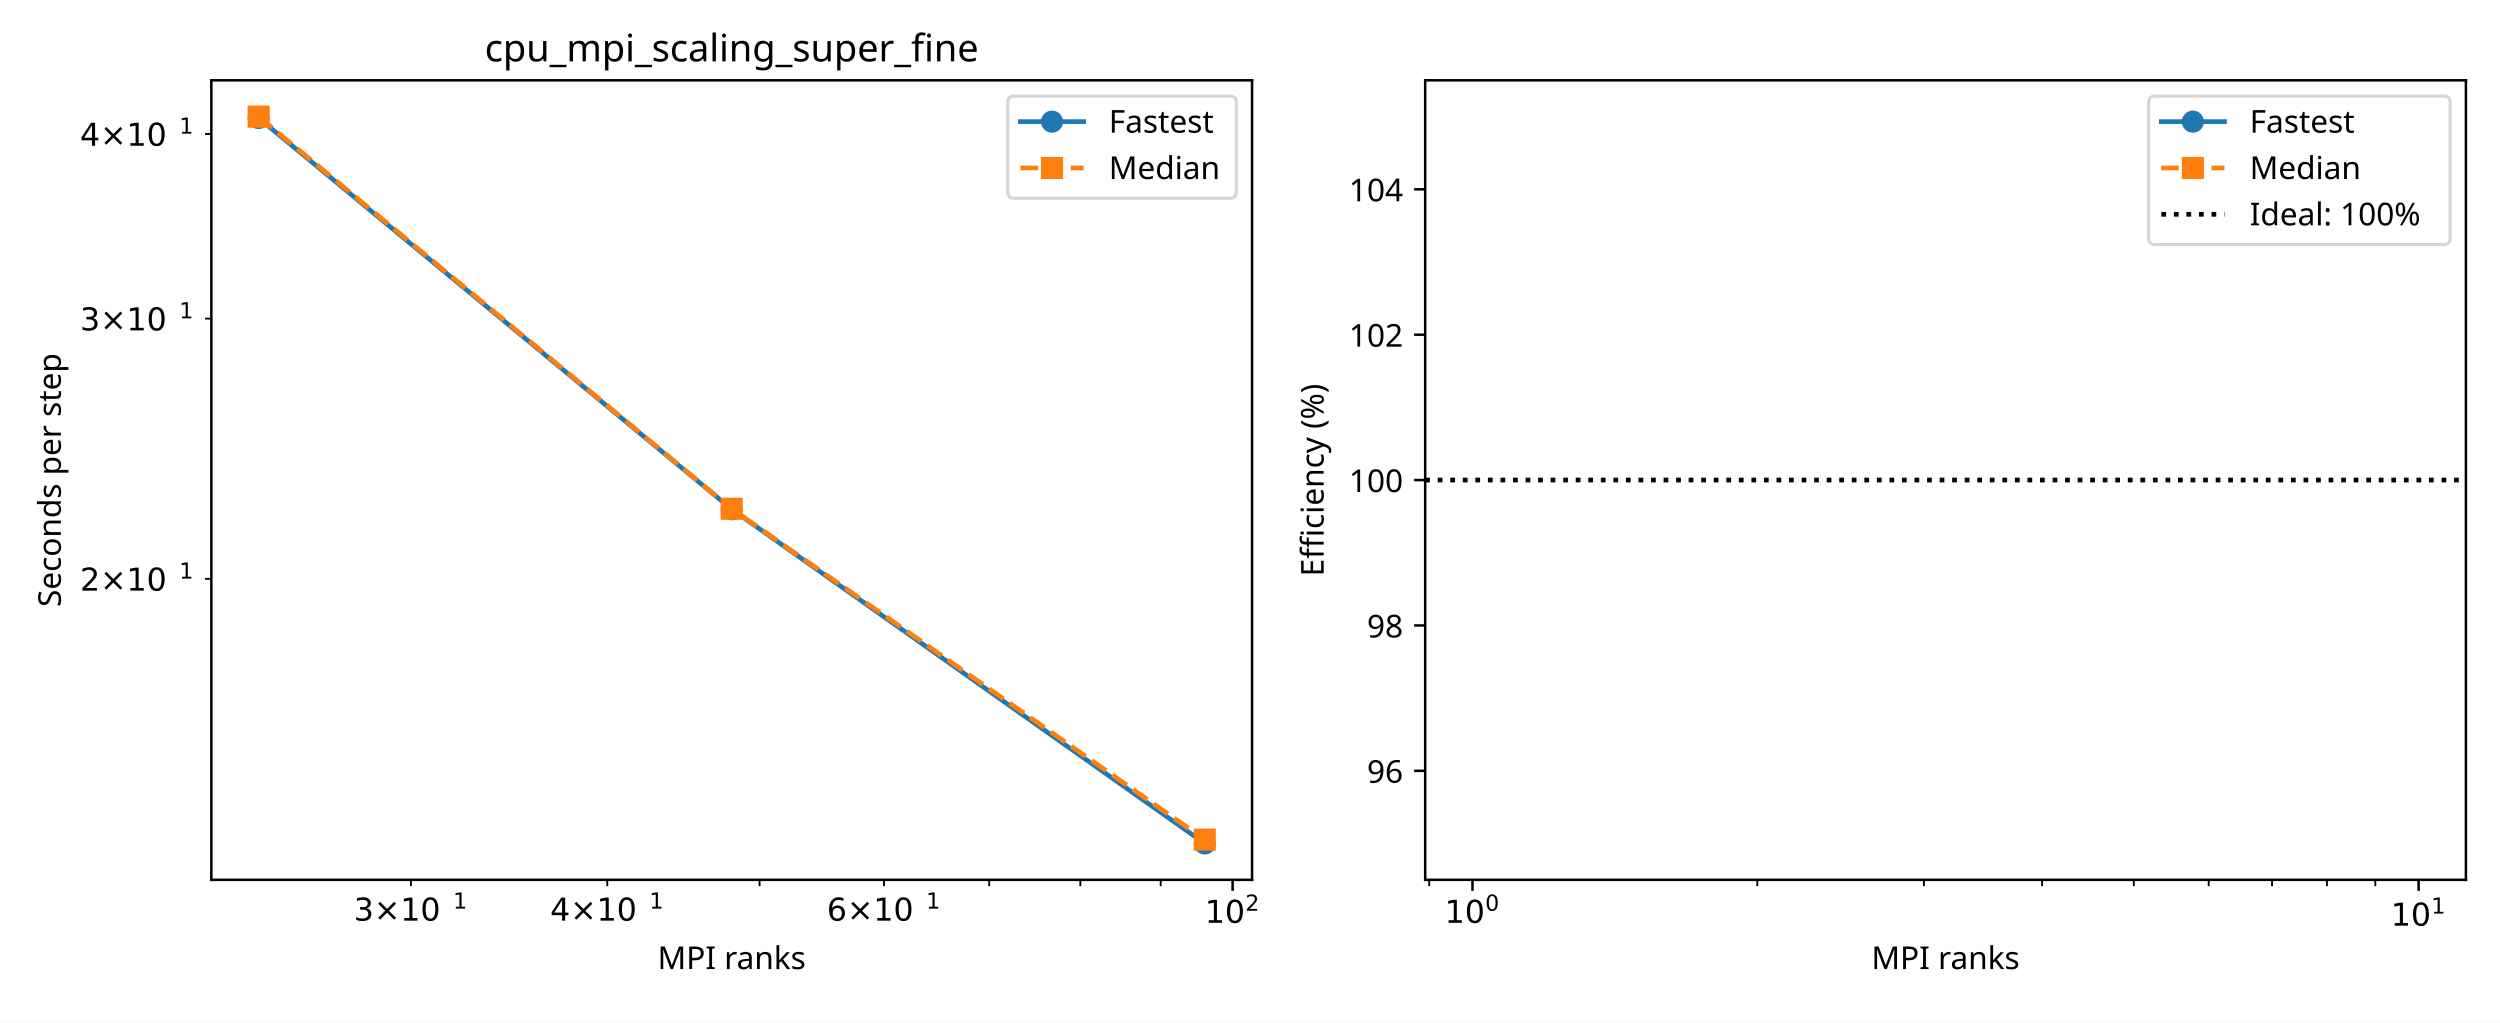
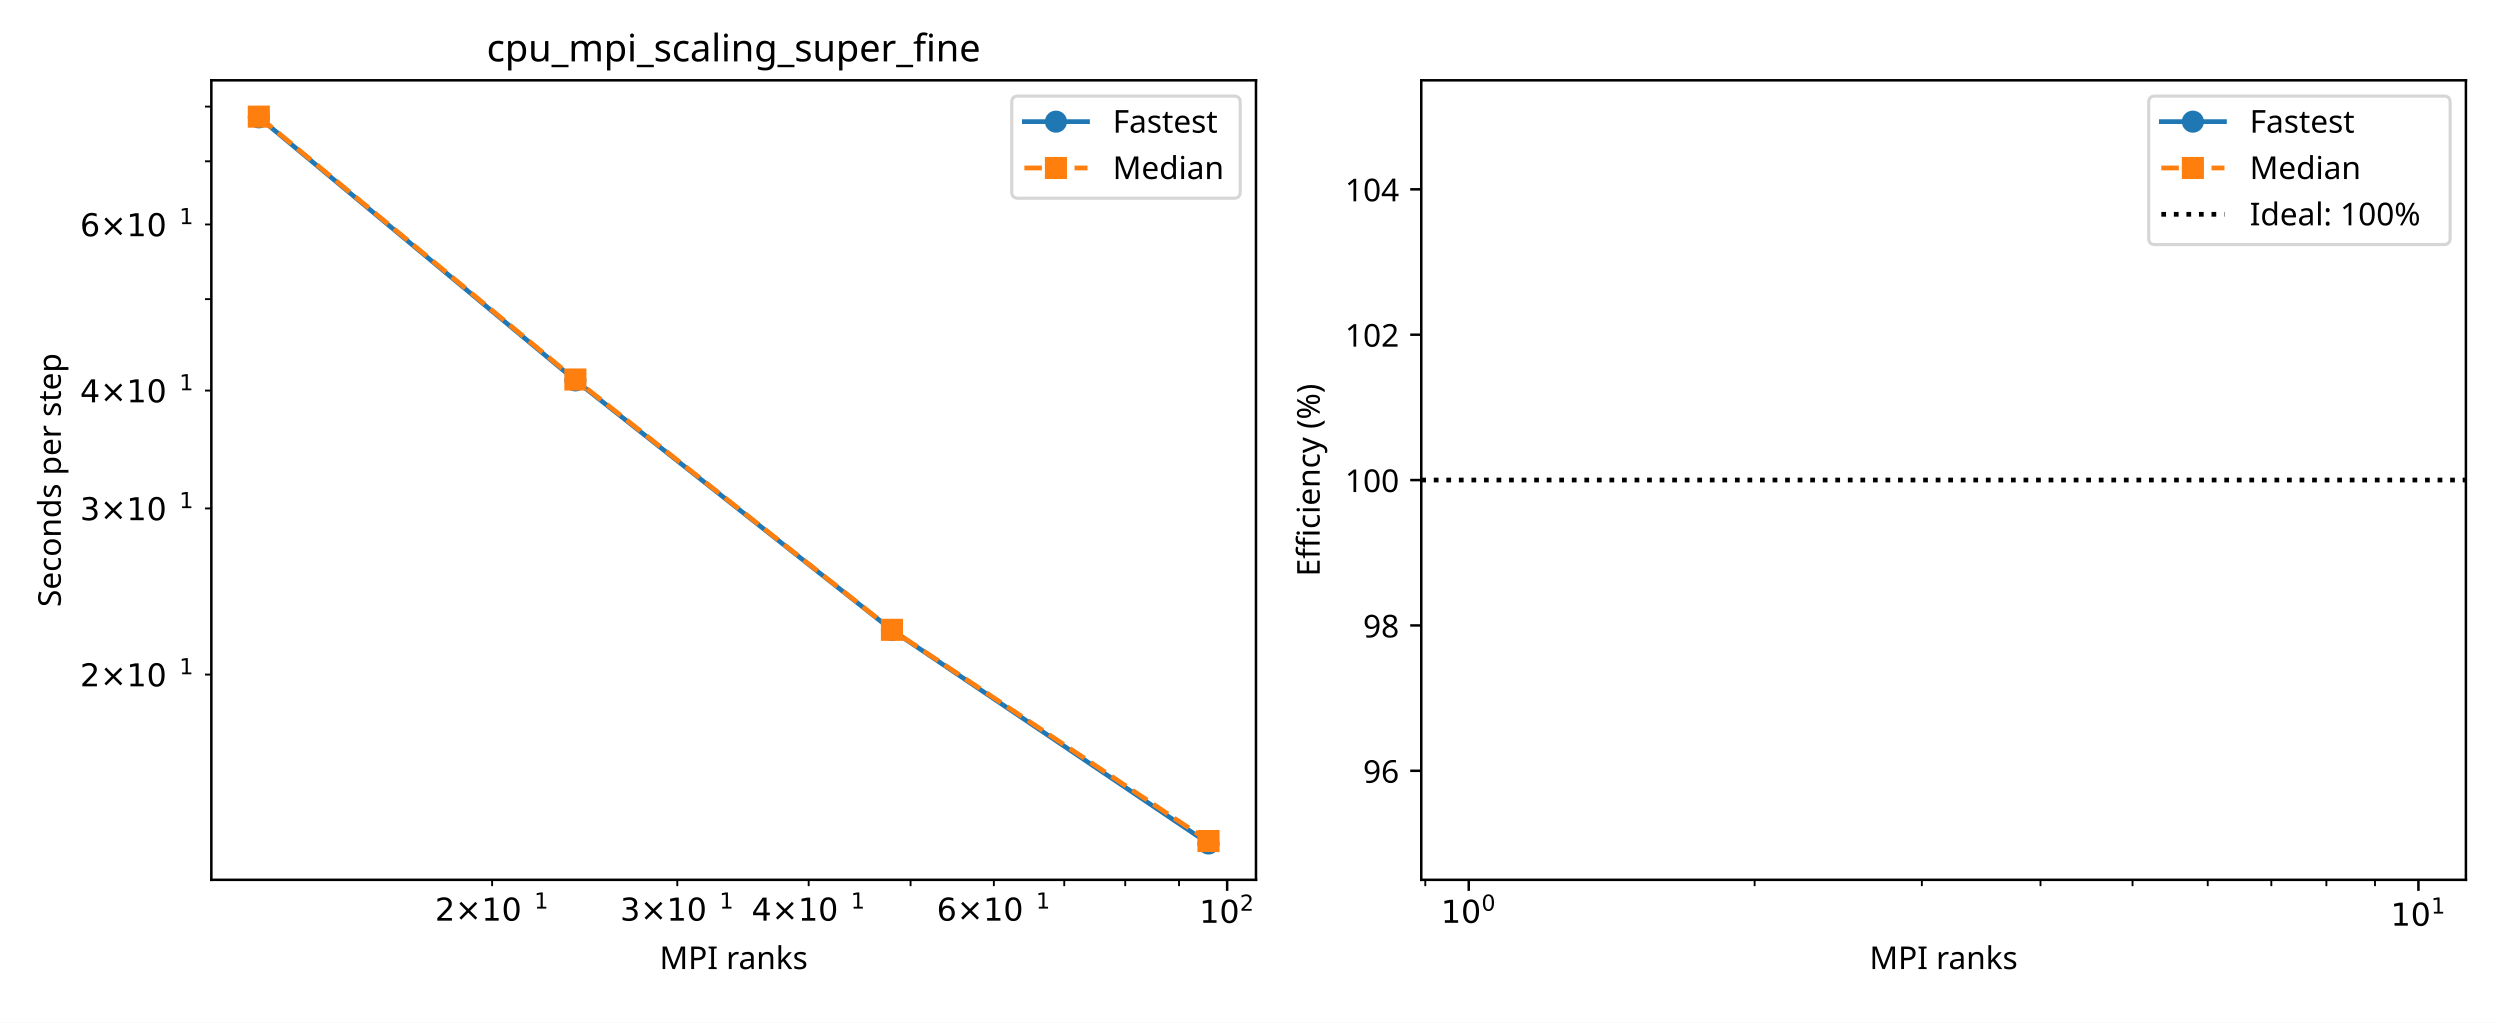
<svg xmlns="http://www.w3.org/2000/svg" xmlns:xlink="http://www.w3.org/1999/xlink" width="792pt" height="324pt" viewBox="0 0 792 324" version="1.1">
  <defs>
    <style type="text/css">*{stroke-linejoin: round; stroke-linecap: butt}</style>
  </defs>
  <g id="figure_1">
    <g id="patch_1">
      <path d="M 0 324 L 792 324 L 792 0 L 0 0 z " style="fill: #ffffff" />
    </g>
    <g id="axes_1">
      <g id="patch_2">
-         <path d="M 66.951 278.728 L 396.652 278.728 L 396.652 25.44 L 66.951 25.44 z " style="fill: #ffffff" />
+         <path d="M 66.951 278.728 L 397.896 278.728 L 397.896 25.44 L 66.951 25.44 z " style="fill: #ffffff" />
      </g>
      <g id="matplotlib.axis_1">
        <g id="xtick_1">
          <g id="line2d_1">
            <defs>
              <path id="m915a4b6a7f" d="M 0 0 L 0 3.5 " style="stroke: #000000; stroke-width: 0.8" />
            </defs>
            <g>
-               <use xlink:href="#m915a4b6a7f" x="390.491" y="278.728" style="stroke: #000000; stroke-width: 0.8" />
+               <use xlink:href="#m915a4b6a7f" x="388.76" y="278.728" style="stroke: #000000; stroke-width: 0.8" />
            </g>
          </g>
          <g id="text_1">
-             <g transform="translate(381.6912 293.3264)">
+             <g transform="translate(379.9596 293.3264)">
              <text>
                <tspan style="font: 10px 'DejaVu Sans'" x="0 6.362" y="-0.977">10</tspan>
                <tspan style="font: 7px 'DejaVu Sans'" x="12.82" y="-4.805">2</tspan>
              </text>
            </g>
          </g>
        </g>
        <g id="xtick_2">
          <g id="line2d_2">
            <defs>
              <path id="m72433dea88" d="M 0 0 L 0 2 " style="stroke: #000000; stroke-width: 0.6" />
            </defs>
            <g>
-               <use xlink:href="#m72433dea88" x="130.183" y="278.728" style="stroke: #000000; stroke-width: 0.6" />
+               <use xlink:href="#m72433dea88" x="155.902" y="278.728" style="stroke: #000000; stroke-width: 0.6" />
            </g>
          </g>
          <g id="text_2">
-             <g transform="translate(112.0831 291.7264)">
-               <text>
-                 <tspan style="font: 10px 'DejaVu Sans'" x="0 8.311 18.638 25" y="-0.064">3×10</tspan>
+             <g transform="translate(137.8019 291.7264)">
+               <text>
+                 <tspan style="font: 10px 'DejaVu Sans'" x="0 8.311 18.638 25" y="-0.064">2×10</tspan>
                <tspan style="font: 7px 'DejaVu Sans'" x="31.458" y="-3.892">1</tspan>
              </text>
            </g>
          </g>
        </g>
        <g id="xtick_3">
          <g id="line2d_3">
            <g>
-               <use xlink:href="#m72433dea88" x="192.382" y="278.728" style="stroke: #000000; stroke-width: 0.6" />
+               <use xlink:href="#m72433dea88" x="214.566" y="278.728" style="stroke: #000000; stroke-width: 0.6" />
            </g>
          </g>
          <g id="text_3">
-             <g transform="translate(174.2821 291.7264)">
-               <text>
-                 <tspan style="font: 10px 'DejaVu Sans'" x="0 8.311 18.638 25" y="-0.064">4×10</tspan>
+             <g transform="translate(196.4656 291.7264)">
+               <text>
+                 <tspan style="font: 10px 'DejaVu Sans'" x="0 8.311 18.638 25" y="-0.064">3×10</tspan>
                <tspan style="font: 7px 'DejaVu Sans'" x="31.458" y="-3.892">1</tspan>
              </text>
            </g>
          </g>
        </g>
        <g id="xtick_4">
          <g id="line2d_4">
            <g>
-               <use xlink:href="#m72433dea88" x="240.627" y="278.728" style="stroke: #000000; stroke-width: 0.6" />
+               <use xlink:href="#m72433dea88" x="256.188" y="278.728" style="stroke: #000000; stroke-width: 0.6" />
+             </g>
+           </g>
+           <g id="text_4">
+             <g transform="translate(238.0882 291.7264)">
+               <text>
+                 <tspan style="font: 10px 'DejaVu Sans'" x="0 8.311 18.638 25" y="-0.064">4×10</tspan>
+                 <tspan style="font: 7px 'DejaVu Sans'" x="31.458" y="-3.892">1</tspan>
+               </text>
            </g>
          </g>
        </g>
        <g id="xtick_5">
          <g id="line2d_5">
            <g>
-               <use xlink:href="#m72433dea88" x="280.047" y="278.728" style="stroke: #000000; stroke-width: 0.6" />
-             </g>
-           </g>
-           <g id="text_4">
-             <g transform="translate(261.9468 291.7264)">
-               <text>
-                 <tspan style="font: 10px 'DejaVu Sans'" x="0 8.311 18.638 25" y="-0.064">6×10</tspan>
-                 <tspan style="font: 7px 'DejaVu Sans'" x="31.458" y="-3.892">1</tspan>
-               </text>
+               <use xlink:href="#m72433dea88" x="288.473" y="278.728" style="stroke: #000000; stroke-width: 0.6" />
            </g>
          </g>
        </g>
        <g id="xtick_6">
          <g id="line2d_6">
            <g>
-               <use xlink:href="#m72433dea88" x="313.375" y="278.728" style="stroke: #000000; stroke-width: 0.6" />
+               <use xlink:href="#m72433dea88" x="314.852" y="278.728" style="stroke: #000000; stroke-width: 0.6" />
+             </g>
+           </g>
+           <g id="text_5">
+             <g transform="translate(296.752 291.7264)">
+               <text>
+                 <tspan style="font: 10px 'DejaVu Sans'" x="0 8.311 18.638 25" y="-0.064">6×10</tspan>
+                 <tspan style="font: 7px 'DejaVu Sans'" x="31.458" y="-3.892">1</tspan>
+               </text>
            </g>
          </g>
        </g>
        <g id="xtick_7">
          <g id="line2d_7">
            <g>
-               <use xlink:href="#m72433dea88" x="342.246" y="278.728" style="stroke: #000000; stroke-width: 0.6" />
+               <use xlink:href="#m72433dea88" x="337.155" y="278.728" style="stroke: #000000; stroke-width: 0.6" />
            </g>
          </g>
        </g>
        <g id="xtick_8">
          <g id="line2d_8">
            <g>
-               <use xlink:href="#m72433dea88" x="367.711" y="278.728" style="stroke: #000000; stroke-width: 0.6" />
-             </g>
-           </g>
-         </g>
-         <g id="text_5">
-           <text style="font: 10px 'sans-serif'; text-anchor: middle" x="231.801" y="307.005" transform="rotate(-0, 231.8014, 307.0046)">MPI ranks</text>
+               <use xlink:href="#m72433dea88" x="356.475" y="278.728" style="stroke: #000000; stroke-width: 0.6" />
+             </g>
+           </g>
+         </g>
+         <g id="xtick_9">
+           <g id="line2d_9">
+             <g>
+               <use xlink:href="#m72433dea88" x="373.516" y="278.728" style="stroke: #000000; stroke-width: 0.6" />
+             </g>
+           </g>
+         </g>
+         <g id="text_6">
+           <text style="font: 10px 'sans-serif'; text-anchor: middle" x="232.424" y="307.005" transform="rotate(-0, 232.4238, 307.0046)">MPI ranks</text>
        </g>
      </g>
      <g id="matplotlib.axis_2">
        <g id="ytick_1">
-           <g id="line2d_9">
+           <g id="line2d_10">
            <defs>
              <path id="m3884b080c1" d="M 0 0 L -2 0 " style="stroke: #000000; stroke-width: 0.6" />
            </defs>
            <g>
-               <use xlink:href="#m3884b080c1" x="66.951" y="183.384" style="stroke: #000000; stroke-width: 0.6" />
-             </g>
-           </g>
-           <g id="text_6">
-             <g transform="translate(25.35135 187.1829)">
+               <use xlink:href="#m3884b080c1" x="66.951" y="213.702" style="stroke: #000000; stroke-width: 0.6" />
+             </g>
+           </g>
+           <g id="text_7">
+             <g transform="translate(25.35135 217.5017)">
              <text>
                <tspan style="font: 10px 'DejaVu Sans'" x="0 8.311 18.638 25" y="-0.064">2×10</tspan>
                <tspan style="font: 7px 'DejaVu Sans'" x="31.458" y="-3.892">1</tspan>
              </text>
            </g>
          </g>
        </g>
        <g id="ytick_2">
-           <g id="line2d_10">
-             <g>
-               <use xlink:href="#m3884b080c1" x="66.951" y="100.937" style="stroke: #000000; stroke-width: 0.6" />
-             </g>
-           </g>
-           <g id="text_7">
-             <g transform="translate(25.35135 104.7366)">
+           <g id="line2d_11">
+             <g>
+               <use xlink:href="#m3884b080c1" x="66.951" y="161.074" style="stroke: #000000; stroke-width: 0.6" />
+             </g>
+           </g>
+           <g id="text_8">
+             <g transform="translate(25.35135 164.8732)">
              <text>
                <tspan style="font: 10px 'DejaVu Sans'" x="0 8.311 18.638 25" y="-0.064">3×10</tspan>
                <tspan style="font: 7px 'DejaVu Sans'" x="31.458" y="-3.892">1</tspan>
              </text>
            </g>
          </g>
        </g>
        <g id="ytick_3">
-           <g id="line2d_11">
-             <g>
-               <use xlink:href="#m3884b080c1" x="66.951" y="42.441" style="stroke: #000000; stroke-width: 0.6" />
-             </g>
-           </g>
-           <g id="text_8">
-             <g transform="translate(25.35135 46.23995)">
+           <g id="line2d_12">
+             <g>
+               <use xlink:href="#m3884b080c1" x="66.951" y="123.733" style="stroke: #000000; stroke-width: 0.6" />
+             </g>
+           </g>
+           <g id="text_9">
+             <g transform="translate(25.35135 127.5327)">
              <text>
                <tspan style="font: 10px 'DejaVu Sans'" x="0 8.311 18.638 25" y="-0.064">4×10</tspan>
                <tspan style="font: 7px 'DejaVu Sans'" x="31.458" y="-3.892">1</tspan>
              </text>
            </g>
          </g>
        </g>
-         <g id="text_9">
+         <g id="ytick_4">
+           <g id="line2d_13">
+             <g>
+               <use xlink:href="#m3884b080c1" x="66.951" y="94.77" style="stroke: #000000; stroke-width: 0.6" />
+             </g>
+           </g>
+         </g>
+         <g id="ytick_5">
+           <g id="line2d_14">
+             <g>
+               <use xlink:href="#m3884b080c1" x="66.951" y="71.105" style="stroke: #000000; stroke-width: 0.6" />
+             </g>
+           </g>
+           <g id="text_10">
+             <g transform="translate(25.35135 74.90422)">
+               <text>
+                 <tspan style="font: 10px 'DejaVu Sans'" x="0 8.311 18.638 25" y="-0.064">6×10</tspan>
+                 <tspan style="font: 7px 'DejaVu Sans'" x="31.458" y="-3.892">1</tspan>
+               </text>
+             </g>
+           </g>
+         </g>
+         <g id="ytick_6">
+           <g id="line2d_15">
+             <g>
+               <use xlink:href="#m3884b080c1" x="66.951" y="51.097" style="stroke: #000000; stroke-width: 0.6" />
+             </g>
+           </g>
+         </g>
+         <g id="ytick_7">
+           <g id="line2d_16">
+             <g>
+               <use xlink:href="#m3884b080c1" x="66.951" y="33.765" style="stroke: #000000; stroke-width: 0.6" />
+             </g>
+           </g>
+         </g>
+         <g id="text_11">
          <text style="font: 10px 'sans-serif'; text-anchor: middle" x="19.272" y="152.084" transform="rotate(-90, 19.27166, 152.084)">Seconds per step</text>
        </g>
      </g>
-       <g id="line2d_12">
-         <path d="M 81.938 37.396 L 231.801 161.322 L 381.665 267.215 " clip-path="url(#p599e83bf28)" style="fill: none; stroke: #1f77b4; stroke-width: 1.5; stroke-linecap: square" />
+       <g id="line2d_17">
+         <path d="M 81.994 37.174 L 182.281 120.513 L 282.567 199.62 L 382.853 267.215 " clip-path="url(#p12ca7012e5)" style="fill: none; stroke: #1f77b4; stroke-width: 1.5; stroke-linecap: square" />
        <defs>
          <path id="mfb15104b4f" d="M 0 3 C 0.796 3 1.559 2.684 2.121 2.121 C 2.684 1.559 3 0.796 3 0 C 3 -0.796 2.684 -1.559 2.121 -2.121 C 1.559 -2.684 0.796 -3 0 -3 C -0.796 -3 -1.559 -2.684 -2.121 -2.121 C -2.684 -1.559 -3 -0.796 -3 0 C -3 0.796 -2.684 1.559 -2.121 2.121 C -1.559 2.684 -0.796 3 0 3 z " style="stroke: #1f77b4" />
        </defs>
-         <g clip-path="url(#p599e83bf28)">
-           <use xlink:href="#mfb15104b4f" x="81.938" y="37.396" style="fill: #1f77b4; stroke: #1f77b4" />
-           <use xlink:href="#mfb15104b4f" x="231.801" y="161.322" style="fill: #1f77b4; stroke: #1f77b4" />
-           <use xlink:href="#mfb15104b4f" x="381.665" y="267.215" style="fill: #1f77b4; stroke: #1f77b4" />
-         </g>
-       </g>
-       <g id="line2d_13">
-         <path d="M 81.938 36.953 L 231.801 161.176 L 381.665 265.997 " clip-path="url(#p599e83bf28)" style="fill: none; stroke-dasharray: 5.55,2.4; stroke-dashoffset: 0; stroke: #ff7f0e; stroke-width: 1.5" />
+         <g clip-path="url(#p12ca7012e5)">
+           <use xlink:href="#mfb15104b4f" x="81.994" y="37.174" style="fill: #1f77b4; stroke: #1f77b4" />
+           <use xlink:href="#mfb15104b4f" x="182.281" y="120.513" style="fill: #1f77b4; stroke: #1f77b4" />
+           <use xlink:href="#mfb15104b4f" x="282.567" y="199.62" style="fill: #1f77b4; stroke: #1f77b4" />
+           <use xlink:href="#mfb15104b4f" x="382.853" y="267.215" style="fill: #1f77b4; stroke: #1f77b4" />
+         </g>
+       </g>
+       <g id="line2d_18">
+         <path d="M 81.994 36.953 L 182.281 120.231 L 282.567 199.527 L 382.853 266.438 " clip-path="url(#p12ca7012e5)" style="fill: none; stroke-dasharray: 5.55,2.4; stroke-dashoffset: 0; stroke: #ff7f0e; stroke-width: 1.5" />
        <defs>
          <path id="m5a906554f0" d="M -3 3 L 3 3 L 3 -3 L -3 -3 z " style="stroke: #ff7f0e; stroke-linejoin: miter" />
        </defs>
-         <g clip-path="url(#p599e83bf28)">
-           <use xlink:href="#m5a906554f0" x="81.938" y="36.953" style="fill: #ff7f0e; stroke: #ff7f0e; stroke-linejoin: miter" />
-           <use xlink:href="#m5a906554f0" x="231.801" y="161.176" style="fill: #ff7f0e; stroke: #ff7f0e; stroke-linejoin: miter" />
-           <use xlink:href="#m5a906554f0" x="381.665" y="265.997" style="fill: #ff7f0e; stroke: #ff7f0e; stroke-linejoin: miter" />
+         <g clip-path="url(#p12ca7012e5)">
+           <use xlink:href="#m5a906554f0" x="81.994" y="36.953" style="fill: #ff7f0e; stroke: #ff7f0e; stroke-linejoin: miter" />
+           <use xlink:href="#m5a906554f0" x="182.281" y="120.231" style="fill: #ff7f0e; stroke: #ff7f0e; stroke-linejoin: miter" />
+           <use xlink:href="#m5a906554f0" x="282.567" y="199.527" style="fill: #ff7f0e; stroke: #ff7f0e; stroke-linejoin: miter" />
+           <use xlink:href="#m5a906554f0" x="382.853" y="266.438" style="fill: #ff7f0e; stroke: #ff7f0e; stroke-linejoin: miter" />
        </g>
      </g>
      <g id="patch_3">
        <path d="M 66.951 278.728 L 66.951 25.44 " style="fill: none; stroke: #000000; stroke-width: 0.8; stroke-linejoin: miter; stroke-linecap: square" />
      </g>
      <g id="patch_4">
-         <path d="M 396.652 278.728 L 396.652 25.44 " style="fill: none; stroke: #000000; stroke-width: 0.8; stroke-linejoin: miter; stroke-linecap: square" />
+         <path d="M 397.896 278.728 L 397.896 25.44 " style="fill: none; stroke: #000000; stroke-width: 0.8; stroke-linejoin: miter; stroke-linecap: square" />
      </g>
      <g id="patch_5">
-         <path d="M 66.951 278.728 L 396.652 278.728 " style="fill: none; stroke: #000000; stroke-width: 0.8; stroke-linejoin: miter; stroke-linecap: square" />
+         <path d="M 66.951 278.728 L 397.896 278.728 " style="fill: none; stroke: #000000; stroke-width: 0.8; stroke-linejoin: miter; stroke-linecap: square" />
      </g>
      <g id="patch_6">
-         <path d="M 66.951 25.44 L 396.652 25.44 " style="fill: none; stroke: #000000; stroke-width: 0.8; stroke-linejoin: miter; stroke-linecap: square" />
-       </g>
-       <g id="text_10">
-         <text style="font: 12px 'sans-serif'; text-anchor: middle" x="231.801" y="19.44" transform="rotate(-0, 231.8014, 19.44)">cpu_mpi_scaling_super_fine</text>
+         <path d="M 66.951 25.44 L 397.896 25.44 " style="fill: none; stroke: #000000; stroke-width: 0.8; stroke-linejoin: miter; stroke-linecap: square" />
+       </g>
+       <g id="text_12">
+         <text style="font: 12px 'sans-serif'; text-anchor: middle" x="232.424" y="19.44" transform="rotate(-0, 232.4238, 19.44)">cpu_mpi_scaling_super_fine</text>
      </g>
      <g id="legend_1">
        <g id="patch_7">
-           <path d="M 321.278 62.796 L 389.652 62.796 Q 391.652 62.796 391.652 60.796 L 391.652 32.44 Q 391.652 30.44 389.652 30.44 L 321.278 30.44 Q 319.278 30.44 319.278 32.44 L 319.278 60.796 Q 319.278 62.796 321.278 62.796 z " style="fill: #ffffff; opacity: 0.8; stroke: #cccccc; stroke-linejoin: miter" />
-         </g>
-         <g id="line2d_14">
-           <path d="M 323.278 38.538 L 333.278 38.538 L 343.278 38.538 " style="fill: none; stroke: #1f77b4; stroke-width: 1.5; stroke-linecap: square" />
+           <path d="M 322.523 62.796 L 390.896 62.796 Q 392.896 62.796 392.896 60.796 L 392.896 32.44 Q 392.896 30.44 390.896 30.44 L 322.523 30.44 Q 320.523 30.44 320.523 32.44 L 320.523 60.796 Q 320.523 62.796 322.523 62.796 z " style="fill: #ffffff; opacity: 0.8; stroke: #cccccc; stroke-linejoin: miter" />
+         </g>
+         <g id="line2d_19">
+           <path d="M 324.523 38.538 L 334.523 38.538 L 344.523 38.538 " style="fill: none; stroke: #1f77b4; stroke-width: 1.5; stroke-linecap: square" />
          <g>
-             <use xlink:href="#mfb15104b4f" x="333.278" y="38.538" style="fill: #1f77b4; stroke: #1f77b4" />
-           </g>
-         </g>
-         <g id="text_11">
-           <text style="font: 10px 'sans-serif'; text-anchor: start" x="351.278" y="42.038" transform="rotate(-0, 351.2781, 42.03844)">Fastest</text>
-         </g>
-         <g id="line2d_15">
-           <path d="M 323.278 53.217 L 333.278 53.217 L 343.278 53.217 " style="fill: none; stroke-dasharray: 5.55,2.4; stroke-dashoffset: 0; stroke: #ff7f0e; stroke-width: 1.5" />
+             <use xlink:href="#mfb15104b4f" x="334.523" y="38.538" style="fill: #1f77b4; stroke: #1f77b4" />
+           </g>
+         </g>
+         <g id="text_13">
+           <text style="font: 10px 'sans-serif'; text-anchor: start" x="352.523" y="42.038" transform="rotate(-0, 352.5229, 42.03844)">Fastest</text>
+         </g>
+         <g id="line2d_20">
+           <path d="M 324.523 53.217 L 334.523 53.217 L 344.523 53.217 " style="fill: none; stroke-dasharray: 5.55,2.4; stroke-dashoffset: 0; stroke: #ff7f0e; stroke-width: 1.5" />
          <g>
-             <use xlink:href="#m5a906554f0" x="333.278" y="53.217" style="fill: #ff7f0e; stroke: #ff7f0e; stroke-linejoin: miter" />
-           </g>
-         </g>
-         <g id="text_12">
-           <text style="font: 10px 'sans-serif'; text-anchor: start" x="351.278" y="56.717" transform="rotate(-0, 351.2781, 56.71656)">Median</text>
+             <use xlink:href="#m5a906554f0" x="334.523" y="53.217" style="fill: #ff7f0e; stroke: #ff7f0e; stroke-linejoin: miter" />
+           </g>
+         </g>
+         <g id="text_14">
+           <text style="font: 10px 'sans-serif'; text-anchor: start" x="352.523" y="56.717" transform="rotate(-0, 352.5229, 56.71656)">Median</text>
        </g>
      </g>
    </g>
    <g id="axes_2">
      <g id="patch_8">
-         <path d="M 451.5 278.728 L 781.2 278.728 L 781.2 25.44 L 451.5 25.44 z " style="fill: #ffffff" />
+         <path d="M 450.255 278.728 L 781.2 278.728 L 781.2 25.44 L 450.255 25.44 z " style="fill: #ffffff" />
      </g>
      <g id="matplotlib.axis_3">
-         <g id="xtick_9">
-           <g id="line2d_16">
-             <g>
-               <use xlink:href="#m915a4b6a7f" x="466.486" y="278.728" style="stroke: #000000; stroke-width: 0.8" />
-             </g>
-           </g>
-           <g id="text_13">
-             <g transform="translate(457.6862 293.3264)">
+         <g id="xtick_10">
+           <g id="line2d_21">
+             <g>
+               <use xlink:href="#m915a4b6a7f" x="465.298" y="278.728" style="stroke: #000000; stroke-width: 0.8" />
+             </g>
+           </g>
+           <g id="text_15">
+             <g transform="translate(456.498 293.3264)">
              <text>
                <tspan style="font: 10px 'DejaVu Sans'" x="0 6.362" y="-0.977">10</tspan>
                <tspan style="font: 7px 'DejaVu Sans'" x="12.82" y="-4.805">0</tspan>
              </text>
            </g>
          </g>
        </g>
-         <g id="xtick_10">
-           <g id="line2d_17">
-             <g>
-               <use xlink:href="#m915a4b6a7f" x="766.214" y="278.728" style="stroke: #000000; stroke-width: 0.8" />
-             </g>
-           </g>
-           <g id="text_14">
-             <g transform="translate(757.4136 293.3264)">
+         <g id="xtick_11">
+           <g id="line2d_22">
+             <g>
+               <use xlink:href="#m915a4b6a7f" x="766.157" y="278.728" style="stroke: #000000; stroke-width: 0.8" />
+             </g>
+           </g>
+           <g id="text_16">
+             <g transform="translate(757.357 293.3264)">
              <text>
                <tspan style="font: 10px 'DejaVu Sans'" x="0 6.362" y="-0.064">10</tspan>
                <tspan style="font: 7px 'DejaVu Sans'" x="12.82" y="-3.892">1</tspan>
              </text>
            </g>
          </g>
        </g>
-         <g id="xtick_11">
-           <g id="line2d_18">
-             <g>
-               <use xlink:href="#m72433dea88" x="452.771" y="278.728" style="stroke: #000000; stroke-width: 0.6" />
-             </g>
-           </g>
-         </g>
        <g id="xtick_12">
-           <g id="line2d_19">
-             <g>
-               <use xlink:href="#m72433dea88" x="556.713" y="278.728" style="stroke: #000000; stroke-width: 0.6" />
+           <g id="line2d_23">
+             <g>
+               <use xlink:href="#m72433dea88" x="451.531" y="278.728" style="stroke: #000000; stroke-width: 0.6" />
            </g>
          </g>
        </g>
        <g id="xtick_13">
-           <g id="line2d_20">
-             <g>
-               <use xlink:href="#m72433dea88" x="609.493" y="278.728" style="stroke: #000000; stroke-width: 0.6" />
+           <g id="line2d_24">
+             <g>
+               <use xlink:href="#m72433dea88" x="555.866" y="278.728" style="stroke: #000000; stroke-width: 0.6" />
            </g>
          </g>
        </g>
        <g id="xtick_14">
-           <g id="line2d_21">
-             <g>
-               <use xlink:href="#m72433dea88" x="646.94" y="278.728" style="stroke: #000000; stroke-width: 0.6" />
+           <g id="line2d_25">
+             <g>
+               <use xlink:href="#m72433dea88" x="608.844" y="278.728" style="stroke: #000000; stroke-width: 0.6" />
            </g>
          </g>
        </g>
        <g id="xtick_15">
-           <g id="line2d_22">
-             <g>
-               <use xlink:href="#m72433dea88" x="675.987" y="278.728" style="stroke: #000000; stroke-width: 0.6" />
+           <g id="line2d_26">
+             <g>
+               <use xlink:href="#m72433dea88" x="646.433" y="278.728" style="stroke: #000000; stroke-width: 0.6" />
            </g>
          </g>
        </g>
        <g id="xtick_16">
-           <g id="line2d_23">
-             <g>
-               <use xlink:href="#m72433dea88" x="699.719" y="278.728" style="stroke: #000000; stroke-width: 0.6" />
+           <g id="line2d_27">
+             <g>
+               <use xlink:href="#m72433dea88" x="675.589" y="278.728" style="stroke: #000000; stroke-width: 0.6" />
            </g>
          </g>
        </g>
        <g id="xtick_17">
-           <g id="line2d_24">
-             <g>
-               <use xlink:href="#m72433dea88" x="719.785" y="278.728" style="stroke: #000000; stroke-width: 0.6" />
+           <g id="line2d_28">
+             <g>
+               <use xlink:href="#m72433dea88" x="699.412" y="278.728" style="stroke: #000000; stroke-width: 0.6" />
            </g>
          </g>
        </g>
        <g id="xtick_18">
-           <g id="line2d_25">
-             <g>
-               <use xlink:href="#m72433dea88" x="737.167" y="278.728" style="stroke: #000000; stroke-width: 0.6" />
+           <g id="line2d_29">
+             <g>
+               <use xlink:href="#m72433dea88" x="719.553" y="278.728" style="stroke: #000000; stroke-width: 0.6" />
            </g>
          </g>
        </g>
        <g id="xtick_19">
-           <g id="line2d_26">
-             <g>
-               <use xlink:href="#m72433dea88" x="752.499" y="278.728" style="stroke: #000000; stroke-width: 0.6" />
-             </g>
-           </g>
-         </g>
-         <g id="text_15">
-           <text style="font: 10px 'sans-serif'; text-anchor: middle" x="616.35" y="307.005" transform="rotate(-0, 616.3499, 307.0046)">MPI ranks</text>
+           <g id="line2d_30">
+             <g>
+               <use xlink:href="#m72433dea88" x="737.001" y="278.728" style="stroke: #000000; stroke-width: 0.6" />
+             </g>
+           </g>
+         </g>
+         <g id="xtick_20">
+           <g id="line2d_31">
+             <g>
+               <use xlink:href="#m72433dea88" x="752.39" y="278.728" style="stroke: #000000; stroke-width: 0.6" />
+             </g>
+           </g>
+         </g>
+         <g id="text_17">
+           <text style="font: 10px 'sans-serif'; text-anchor: middle" x="615.728" y="307.005" transform="rotate(-0, 615.7275, 307.0046)">MPI ranks</text>
        </g>
      </g>
      <g id="matplotlib.axis_4">
-         <g id="ytick_4">
-           <g id="line2d_27">
+         <g id="ytick_8">
+           <g id="line2d_32">
            <defs>
              <path id="mc665064905" d="M 0 0 L -3.5 0 " style="stroke: #000000; stroke-width: 0.8" />
            </defs>
            <g>
-               <use xlink:href="#mc665064905" x="451.5" y="244.189" style="stroke: #000000; stroke-width: 0.8" />
-             </g>
-           </g>
-           <g id="text_16">
-             <text style="font: 10px 'sans-serif'; text-anchor: end" x="444.5" y="247.988" transform="rotate(-0, 444.4998, 247.9879)">96</text>
-           </g>
-         </g>
-         <g id="ytick_5">
-           <g id="line2d_28">
-             <g>
-               <use xlink:href="#mc665064905" x="451.5" y="198.136" style="stroke: #000000; stroke-width: 0.8" />
-             </g>
-           </g>
-           <g id="text_17">
-             <text style="font: 10px 'sans-serif'; text-anchor: end" x="444.5" y="201.936" transform="rotate(-0, 444.4998, 201.9356)">98</text>
-           </g>
-         </g>
-         <g id="ytick_6">
-           <g id="line2d_29">
-             <g>
-               <use xlink:href="#mc665064905" x="451.5" y="152.084" style="stroke: #000000; stroke-width: 0.8" />
+               <use xlink:href="#mc665064905" x="450.255" y="244.189" style="stroke: #000000; stroke-width: 0.8" />
            </g>
          </g>
          <g id="text_18">
-             <text style="font: 10px 'sans-serif'; text-anchor: end" x="444.5" y="155.883" transform="rotate(-0, 444.4998, 155.8832)">100</text>
-           </g>
-         </g>
-         <g id="ytick_7">
-           <g id="line2d_30">
-             <g>
-               <use xlink:href="#mc665064905" x="451.5" y="106.032" style="stroke: #000000; stroke-width: 0.8" />
+             <text style="font: 10px 'sans-serif'; text-anchor: end" x="443.255" y="247.988" transform="rotate(-0, 443.255, 247.9879)">96</text>
+           </g>
+         </g>
+         <g id="ytick_9">
+           <g id="line2d_33">
+             <g>
+               <use xlink:href="#mc665064905" x="450.255" y="198.136" style="stroke: #000000; stroke-width: 0.8" />
            </g>
          </g>
          <g id="text_19">
-             <text style="font: 10px 'sans-serif'; text-anchor: end" x="444.5" y="109.831" transform="rotate(-0, 444.4998, 109.8309)">102</text>
-           </g>
-         </g>
-         <g id="ytick_8">
-           <g id="line2d_31">
-             <g>
-               <use xlink:href="#mc665064905" x="451.5" y="59.979" style="stroke: #000000; stroke-width: 0.8" />
+             <text style="font: 10px 'sans-serif'; text-anchor: end" x="443.255" y="201.936" transform="rotate(-0, 443.255, 201.9356)">98</text>
+           </g>
+         </g>
+         <g id="ytick_10">
+           <g id="line2d_34">
+             <g>
+               <use xlink:href="#mc665064905" x="450.255" y="152.084" style="stroke: #000000; stroke-width: 0.8" />
            </g>
          </g>
          <g id="text_20">
-             <text style="font: 10px 'sans-serif'; text-anchor: end" x="444.5" y="63.778" transform="rotate(-0, 444.4998, 63.77849)">104</text>
-           </g>
-         </g>
-         <g id="text_21">
-           <text style="font: 10px 'sans-serif'; text-anchor: middle" x="419.333" y="152.084" transform="rotate(-90, 419.3327, 152.084)">Efficiency (%)</text>
-         </g>
-       </g>
-       <g id="line2d_32" />
-       <g id="line2d_33" />
-       <g id="line2d_34">
-         <path d="M 451.5 152.084 L 781.2 152.084 " clip-path="url(#p3e12422902)" style="fill: none; stroke-dasharray: 1.5,2.475; stroke-dashoffset: 0; stroke: #000000; stroke-width: 1.5" />
+             <text style="font: 10px 'sans-serif'; text-anchor: end" x="443.255" y="155.883" transform="rotate(-0, 443.255, 155.8832)">100</text>
+           </g>
+         </g>
+         <g id="ytick_11">
+           <g id="line2d_35">
+             <g>
+               <use xlink:href="#mc665064905" x="450.255" y="106.032" style="stroke: #000000; stroke-width: 0.8" />
+             </g>
+           </g>
+           <g id="text_21">
+             <text style="font: 10px 'sans-serif'; text-anchor: end" x="443.255" y="109.831" transform="rotate(-0, 443.255, 109.8309)">102</text>
+           </g>
+         </g>
+         <g id="ytick_12">
+           <g id="line2d_36">
+             <g>
+               <use xlink:href="#mc665064905" x="450.255" y="59.979" style="stroke: #000000; stroke-width: 0.8" />
+             </g>
+           </g>
+           <g id="text_22">
+             <text style="font: 10px 'sans-serif'; text-anchor: end" x="443.255" y="63.778" transform="rotate(-0, 443.255, 63.77849)">104</text>
+           </g>
+         </g>
+         <g id="text_23">
+           <text style="font: 10px 'sans-serif'; text-anchor: middle" x="418.088" y="152.084" transform="rotate(-90, 418.0879, 152.084)">Efficiency (%)</text>
+         </g>
+       </g>
+       <g id="line2d_37" />
+       <g id="line2d_38" />
+       <g id="line2d_39">
+         <path d="M 450.255 152.084 L 781.2 152.084 " clip-path="url(#pd735383b1b)" style="fill: none; stroke-dasharray: 1.5,2.475; stroke-dashoffset: 0; stroke: #000000; stroke-width: 1.5" />
      </g>
      <g id="patch_9">
-         <path d="M 451.5 278.728 L 451.5 25.44 " style="fill: none; stroke: #000000; stroke-width: 0.8; stroke-linejoin: miter; stroke-linecap: square" />
+         <path d="M 450.255 278.728 L 450.255 25.44 " style="fill: none; stroke: #000000; stroke-width: 0.8; stroke-linejoin: miter; stroke-linecap: square" />
      </g>
      <g id="patch_10">
        <path d="M 781.2 278.728 L 781.2 25.44 " style="fill: none; stroke: #000000; stroke-width: 0.8; stroke-linejoin: miter; stroke-linecap: square" />
      </g>
      <g id="patch_11">
-         <path d="M 451.5 278.728 L 781.2 278.728 " style="fill: none; stroke: #000000; stroke-width: 0.8; stroke-linejoin: miter; stroke-linecap: square" />
+         <path d="M 450.255 278.728 L 781.2 278.728 " style="fill: none; stroke: #000000; stroke-width: 0.8; stroke-linejoin: miter; stroke-linecap: square" />
      </g>
      <g id="patch_12">
-         <path d="M 451.5 25.44 L 781.2 25.44 " style="fill: none; stroke: #000000; stroke-width: 0.8; stroke-linejoin: miter; stroke-linecap: square" />
+         <path d="M 450.255 25.44 L 781.2 25.44 " style="fill: none; stroke: #000000; stroke-width: 0.8; stroke-linejoin: miter; stroke-linecap: square" />
      </g>
      <g id="legend_2">
        <g id="patch_13">
          <path d="M 682.706 77.474 L 774.2 77.474 Q 776.2 77.474 776.2 75.474 L 776.2 32.44 Q 776.2 30.44 774.2 30.44 L 682.706 30.44 Q 680.706 30.44 680.706 32.44 L 680.706 75.474 Q 680.706 77.474 682.706 77.474 z " style="fill: #ffffff; opacity: 0.8; stroke: #cccccc; stroke-linejoin: miter" />
        </g>
-         <g id="line2d_35">
+         <g id="line2d_40">
          <path d="M 684.706 38.538 L 694.706 38.538 L 704.706 38.538 " style="fill: none; stroke: #1f77b4; stroke-width: 1.5; stroke-linecap: square" />
          <g>
            <use xlink:href="#mfb15104b4f" x="694.706" y="38.538" style="fill: #1f77b4; stroke: #1f77b4" />
          </g>
        </g>
-         <g id="text_22">
+         <g id="text_24">
          <text style="font: 10px 'sans-serif'; text-anchor: start" x="712.706" y="42.038" transform="rotate(-0, 712.7062, 42.03844)">Fastest</text>
        </g>
-         <g id="line2d_36">
+         <g id="line2d_41">
          <path d="M 684.706 53.217 L 694.706 53.217 L 704.706 53.217 " style="fill: none; stroke-dasharray: 5.55,2.4; stroke-dashoffset: 0; stroke: #ff7f0e; stroke-width: 1.5" />
          <g>
            <use xlink:href="#m5a906554f0" x="694.706" y="53.217" style="fill: #ff7f0e; stroke: #ff7f0e; stroke-linejoin: miter" />
          </g>
        </g>
-         <g id="text_23">
+         <g id="text_25">
          <text style="font: 10px 'sans-serif'; text-anchor: start" x="712.706" y="56.717" transform="rotate(-0, 712.7062, 56.71656)">Median</text>
        </g>
-         <g id="line2d_37">
+         <g id="line2d_42">
          <path d="M 684.706 67.895 L 694.706 67.895 L 704.706 67.895 " style="fill: none; stroke-dasharray: 1.5,2.475; stroke-dashoffset: 0; stroke: #000000; stroke-width: 1.5" />
        </g>
-         <g id="text_24">
+         <g id="text_26">
          <text style="font: 10px 'sans-serif'; text-anchor: start" x="712.706" y="71.395" transform="rotate(-0, 712.7062, 71.39469)">Ideal: 100%</text>
        </g>
      </g>
    </g>
  </g>
  <defs>
-     <clipPath id="p599e83bf28">
-       <rect x="66.951" y="25.44" width="329.7" height="253.288" />
+     <clipPath id="p12ca7012e5">
+       <rect x="66.951" y="25.44" width="330.945" height="253.288" />
    </clipPath>
-     <clipPath id="p3e12422902">
-       <rect x="451.5" y="25.44" width="329.7" height="253.288" />
+     <clipPath id="pd735383b1b">
+       <rect x="450.255" y="25.44" width="330.945" height="253.288" />
    </clipPath>
  </defs>
</svg>
